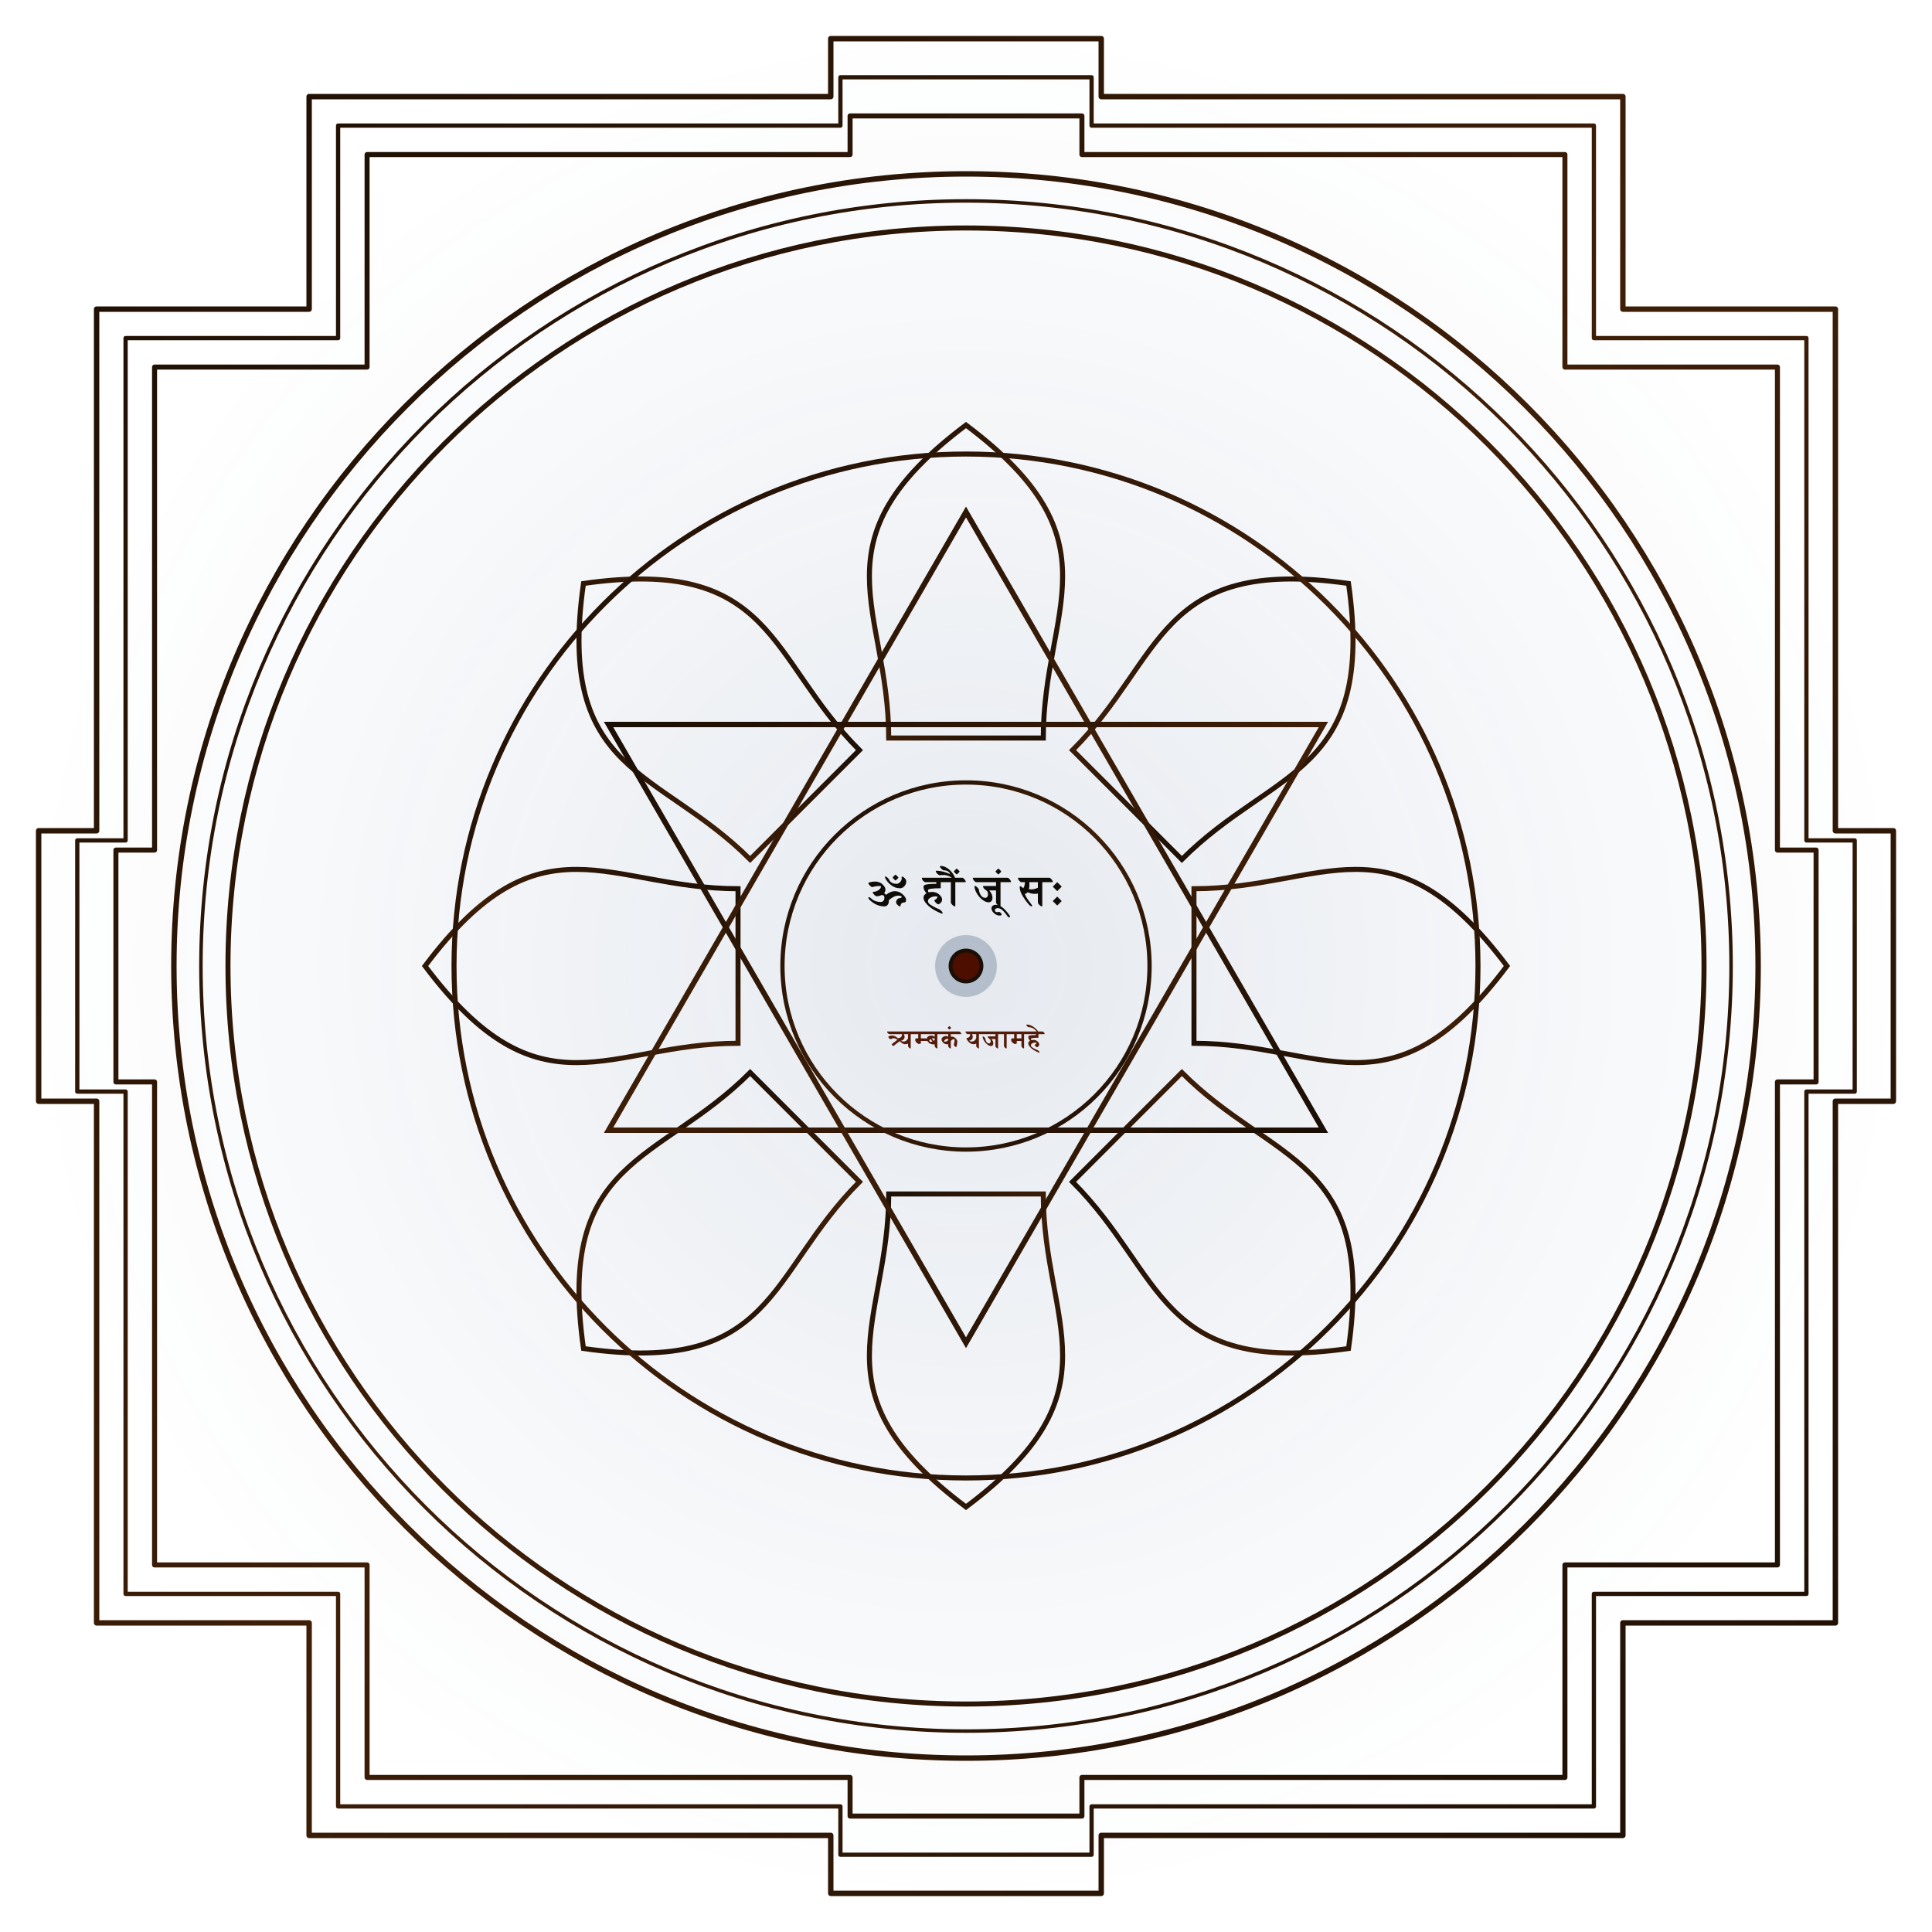
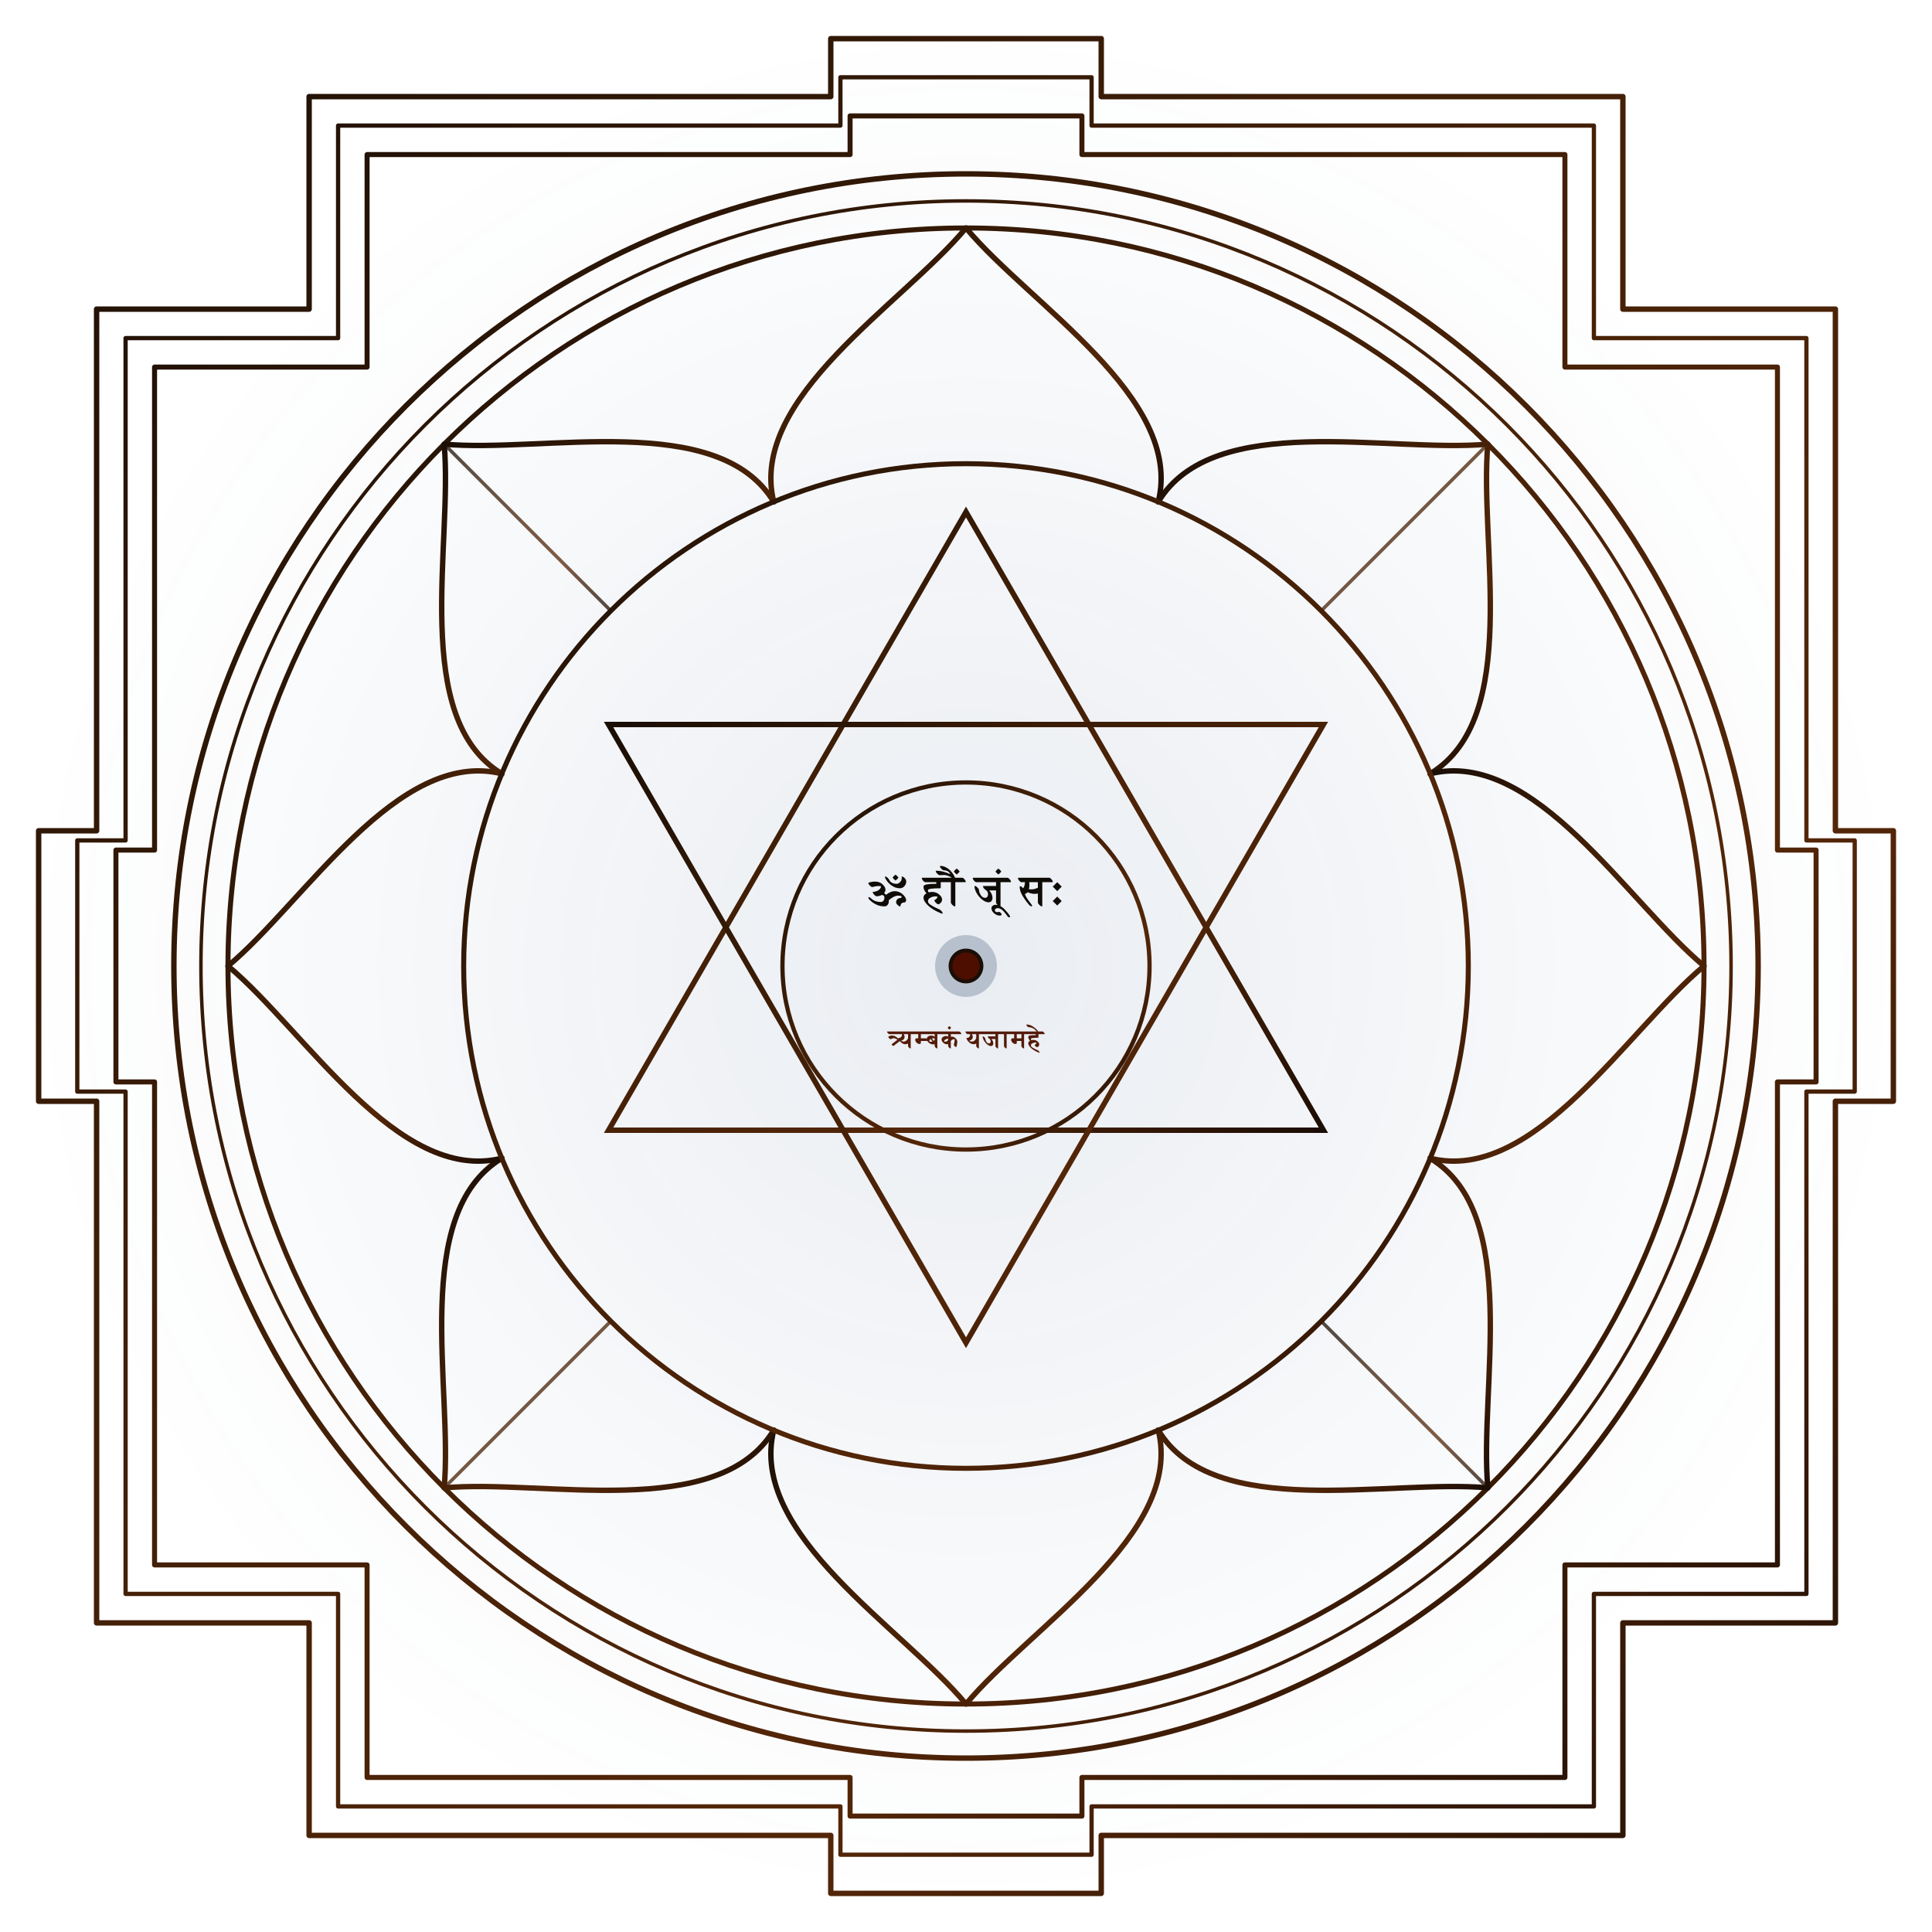
<svg xmlns="http://www.w3.org/2000/svg" viewBox="0 0 1000 1000" width="100%" height="100%">
  <defs>
    <linearGradient id="mrityunjayaBronze" x1="0%" y1="0%" x2="100%" y2="100%">
      <stop offset="0%" stop-color="#1A0E05" />
-       <stop offset="50%" stop-color="#3E1E07" />
-       <stop offset="100%" stop-color="#1A0E05" />
+       <stop offset="35%" stop-color="#3E1E07" />
+       <stop offset="70%" stop-color="#542608" />
+       <stop offset="100%" stop-color="#1C0D04" />
    </linearGradient>
    <radialGradient id="mrityunjayaAura" cx="50%" cy="50%" r="50%">
-       <stop offset="0%" stop-color="#2A4B7C" stop-opacity="0.12" />
+       <stop offset="0%" stop-color="#2A4B7C" stop-opacity="0.10" />
      <stop offset="100%" stop-color="#2A4B7C" stop-opacity="0" />
    </radialGradient>
  </defs>
  <circle cx="500" cy="500" r="480" fill="url(#mrityunjayaAura)" />
  <g id="mrityunjaya-bhupura" stroke="url(#mrityunjayaBronze)" stroke-width="2.8" fill="none" stroke-linejoin="round" stroke-linecap="round">
    <path d="       M 160 50 L 430 50 L 430 20 L 570 20 L 570 50 L 840 50 L 840 160 L 950 160 L 950 430 L 980 430 L 980 570 L 950 570 L 950 840 L 840 840 L 840 950 L 570 950 L 570 980 L 430 980 L 430 950 L 160 950 L 160 840 L 50 840 L 50 570 L 20 570 L 20 430 L 50 430 L 50 160 L 160 160 Z     " />
    <path d="       M 175 65 L 435 65 L 435 40 L 565 40 L 565 65 L 825 65 L 825 175 L 935 175 L 935 435 L 960 435 L 960 565 L 935 565 L 935 825 L 825 825 L 825 935 L 565 935 L 565 960 L 435 960 L 435 935 L 175 935 L 175 825 L 65 825 L 65 565 L 40 565 L 40 435 L 65 435 L 65 175 L 175 175 Z     " stroke-width="2.2" />
    <path d="       M 190 80 L 440 80 L 440 60 L 560 60 L 560 80 L 810 80 L 810 190 L 920 190 L 920 440 L 940 440 L 940 560 L 920 560 L 920 810 L 810 810 L 810 920 L 560 920 L 560 940 L 440 940 L 440 920 L 190 920 L 190 810 L 80 810 L 80 560 L 60 560 L 60 440 L 80 440 L 80 190 L 190 190 Z     " stroke-width="2.6" />
  </g>
  <g id="mrityunjaya-trivalaya" stroke="url(#mrityunjayaBronze)" fill="none">
    <circle cx="500" cy="500" r="410" stroke-width="2.8" />
    <circle cx="500" cy="500" r="396" stroke-width="1.8" />
    <circle cx="500" cy="500" r="382" stroke-width="2.6" />
  </g>
-   <g id="mrityunjaya-lotus" stroke="url(#mrityunjayaBronze)" stroke-width="2.6" fill="none">
-     <g transform="rotate(0 500 500)">
-       <path d="M 460 382 C 460 315 420 280 500 220 C 580 280 540 315 540 382 Z" />
-     </g>
-     <g transform="rotate(45 500 500)">
-       <path d="M 460 382 C 460 315 420 280 500 220 C 580 280 540 315 540 382 Z" />
-     </g>
-     <g transform="rotate(90 500 500)">
-       <path d="M 460 382 C 460 315 420 280 500 220 C 580 280 540 315 540 382 Z" />
-     </g>
-     <g transform="rotate(135 500 500)">
-       <path d="M 460 382 C 460 315 420 280 500 220 C 580 280 540 315 540 382 Z" />
-     </g>
-     <g transform="rotate(180 500 500)">
-       <path d="M 460 382 C 460 315 420 280 500 220 C 580 280 540 315 540 382 Z" />
-     </g>
-     <g transform="rotate(225 500 500)">
-       <path d="M 460 382 C 460 315 420 280 500 220 C 580 280 540 315 540 382 Z" />
-     </g>
-     <g transform="rotate(270 500 500)">
-       <path d="M 460 382 C 460 315 420 280 500 220 C 580 280 540 315 540 382 Z" />
-     </g>
-     <g transform="rotate(315 500 500)">
-       <path d="M 460 382 C 460 315 420 280 500 220 C 580 280 540 315 540 382 Z" />
-     </g>
+   <g id="mrityunjaya-ashtadala" stroke="url(#mrityunjayaBronze)" fill="none" stroke-linejoin="round" stroke-linecap="round">
+     <path d="M 400.50 259.79 C 387.11 205.92, 467.03 157.58, 500.00 118.00 C 532.97 157.58, 612.89 205.92, 599.50 259.79" stroke-width="2.8" />
+     <line x1="500.00" y1="260.00" x2="500.00" y2="118.00" stroke-width="1.8" opacity="0.75" />
+     <path d="M 599.50 259.79 C 628.12 212.23, 718.81 234.56, 770.11 229.89 C 765.44 281.19, 787.77 371.88, 740.21 400.50" stroke-width="2.8" />
+     <line x1="683.85" y1="316.15" x2="770.11" y2="229.89" stroke-width="1.8" opacity="0.75" />
+     <path d="M 740.21 400.50 C 794.08 387.11, 842.42 467.03, 882.00 500.00 C 842.42 532.97, 794.08 612.89, 740.21 599.50" stroke-width="2.8" />
+     <line x1="760.00" y1="500.00" x2="882.00" y2="500.00" stroke-width="1.8" opacity="0.75" />
+     <path d="M 740.21 599.50 C 787.77 628.12, 765.44 718.81, 770.11 770.11 C 718.81 765.44, 628.12 787.77, 599.50 740.21" stroke-width="2.8" />
+     <line x1="683.85" y1="683.85" x2="770.11" y2="770.11" stroke-width="1.8" opacity="0.75" />
+     <path d="M 599.50 740.21 C 612.89 794.08, 532.97 842.42, 500.00 882.00 C 467.03 842.42, 387.11 794.08, 400.50 740.21" stroke-width="2.8" />
+     <line x1="500.00" y1="760.00" x2="500.00" y2="882.00" stroke-width="1.8" opacity="0.75" />
+     <path d="M 400.50 740.21 C 371.88 787.77, 281.19 765.44, 229.89 770.11 C 234.56 718.81, 212.23 628.12, 259.79 599.50" stroke-width="2.8" />
+     <line x1="316.15" y1="683.85" x2="229.89" y2="770.11" stroke-width="1.8" opacity="0.75" />
+     <path d="M 259.79 599.50 C 205.92 612.89, 157.58 532.97, 118.00 500.00 C 157.58 467.03, 205.92 387.11, 259.79 400.50" stroke-width="2.8" />
+     <line x1="240.00" y1="500.00" x2="118.00" y2="500.00" stroke-width="1.8" opacity="0.75" />
+     <path d="M 259.79 400.50 C 212.23 371.88, 234.56 281.19, 229.89 229.89 C 281.19 234.56, 371.88 212.23, 400.50 259.79" stroke-width="2.8" />
+     <line x1="316.15" y1="316.15" x2="229.89" y2="229.89" stroke-width="1.8" opacity="0.75" />
  </g>
-   <circle cx="500" cy="500" r="265" stroke="url(#mrityunjayaBronze)" stroke-width="2.6" fill="none" />
+   <circle cx="500" cy="500" r="260" stroke="url(#mrityunjayaBronze)" stroke-width="2.6" fill="none" />
  <g id="mrityunjaya-shatkona" stroke="url(#mrityunjayaBronze)" stroke-width="2.8" fill="none">
    <polygon points="500,265 315,585 685,585" />
    <polygon points="500,695 315,375 685,375" />
  </g>
  <circle cx="500" cy="500" r="95" stroke="url(#mrityunjayaBronze)" stroke-width="2.2" fill="none" />
  <circle cx="500" cy="500" r="16" fill="#1E3A5F" opacity="0.25" className="animate-pulse" />
  <circle cx="500" cy="500" r="8" fill="#4D0E00" stroke="#1A0E05" stroke-width="2" />
  <text x="500" y="468" text-anchor="middle" fill="#0F0C08" font-size="22" font-family="'Cinzel', serif" font-weight="900">ॐ हौं जूं सः</text>
  <text x="500" y="542" text-anchor="middle" fill="#541B08" font-size="13" font-family="'Cinzel', serif" font-weight="bold">त्र्यम्बकं यजामहे</text>
</svg>
